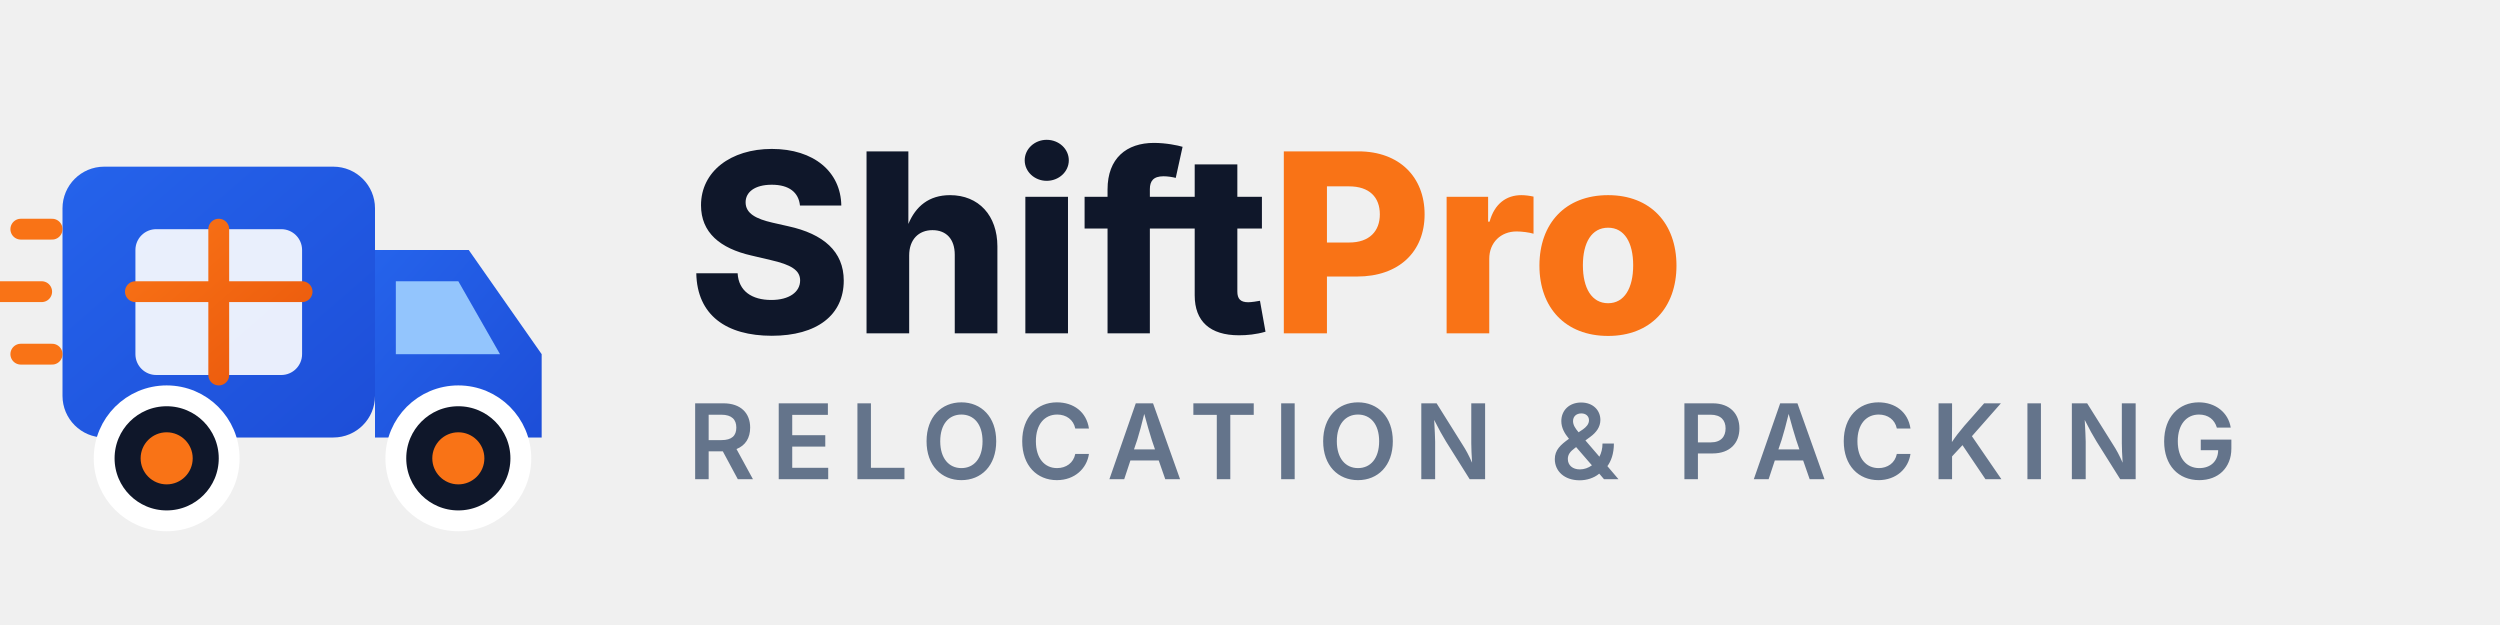
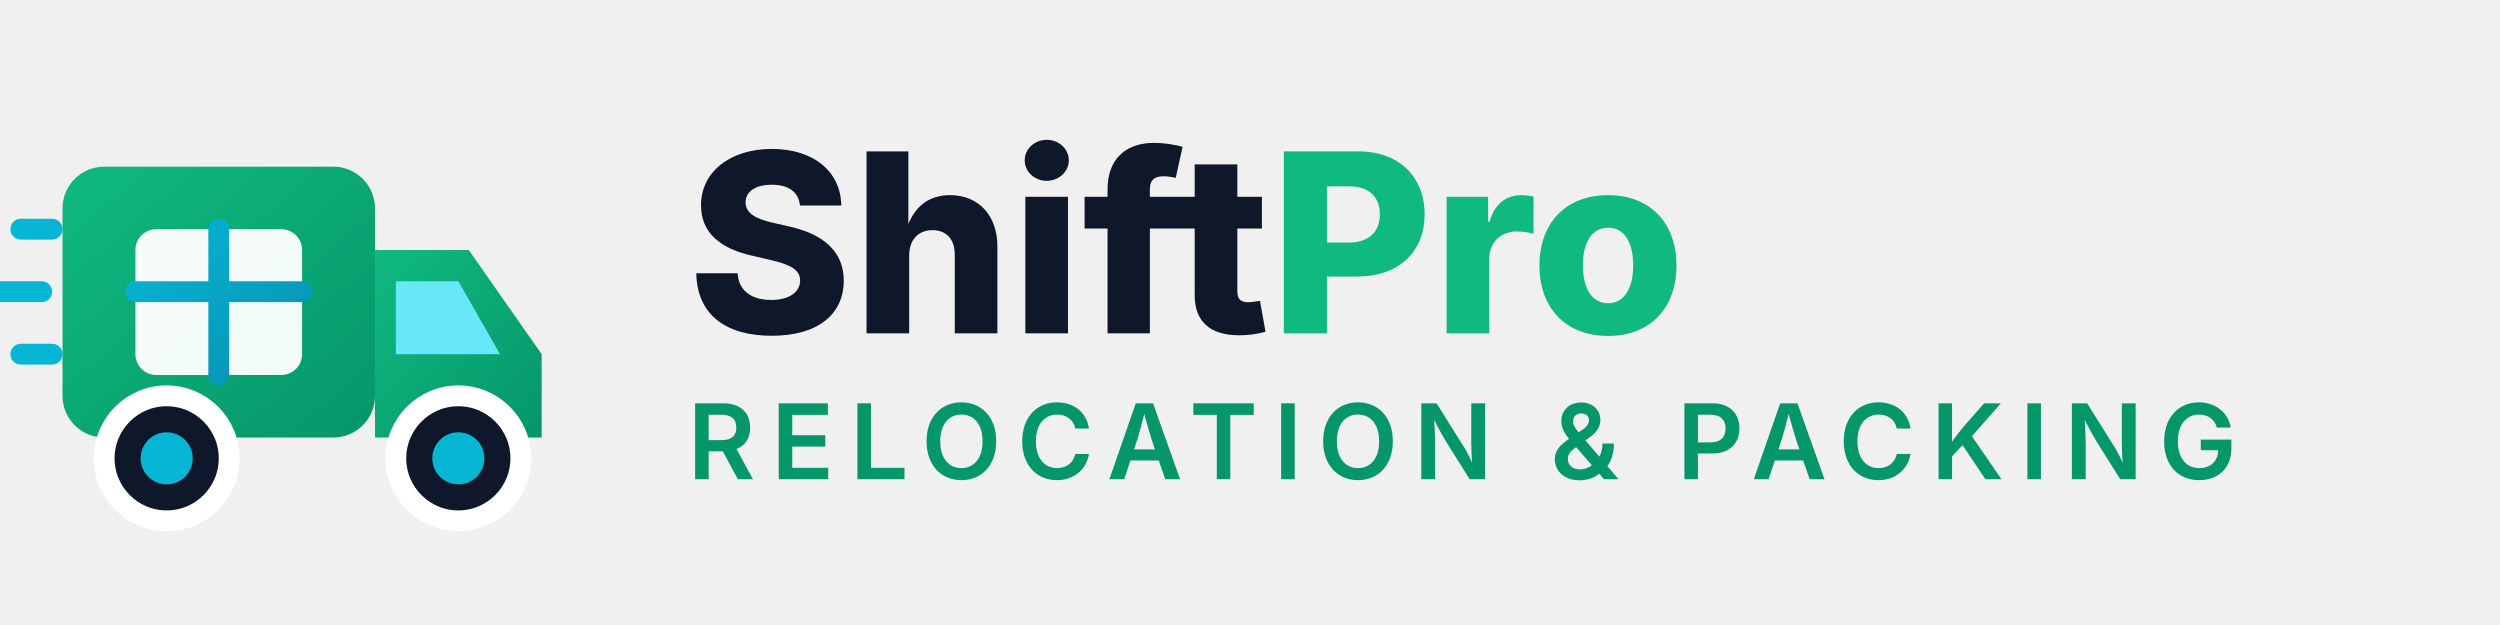
<svg xmlns="http://www.w3.org/2000/svg" viewBox="0 0 240 60" width="240" height="60" fill="none">
  <defs>
    <linearGradient id="shiftGrad" x1="0%" y1="0%" x2="100%" y2="100%">
-       <stop offset="0%" stop-color="#2563eb" />
-       <stop offset="100%" stop-color="#1d4ed8" />
+       <stop offset="0%" stop-color="#10b981" />
+       <stop offset="100%" stop-color="#059669" />
    </linearGradient>
    <linearGradient id="accentGrad" x1="0%" y1="0%" x2="100%" y2="100%">
-       <stop offset="0%" stop-color="#f97316" />
-       <stop offset="100%" stop-color="#ea580c" />
+       <stop offset="0%" stop-color="#06b6d4" />
+       <stop offset="100%" stop-color="#0891b2" />
    </linearGradient>
  </defs>
  <g transform="translate(6, 8)">
    <rect x="0" y="8" width="30" height="26" rx="4" fill="url(#shiftGrad)" />
    <path d="M30 16 H39 L46 26 V34 H30 V16 Z" fill="url(#shiftGrad)" />
-     <path d="M32 19 H38 L42 26 H32 V19 Z" fill="#93c5fd" />
-     <rect x="7" y="14" width="16" height="14" rx="2" fill="#ffffff" fill-opacity="0.9" />
+     <path d="M32 19 H38 L42 26 H32 V19 Z" fill="#67e8f9" />
+     <rect x="7" y="14" width="16" height="14" rx="2" fill="#ffffff" fill-opacity="0.95" />
    <path d="M7 20 H23 M15 14 V28" stroke="url(#accentGrad)" stroke-width="2" stroke-linecap="round" />
    <circle cx="10" cy="36" r="6" fill="#0f172a" stroke="#ffffff" stroke-width="2" />
-     <circle cx="10" cy="36" r="2.5" fill="#f97316" />
+     <circle cx="10" cy="36" r="2.5" fill="#06b6d4" />
    <circle cx="38" cy="36" r="6" fill="#0f172a" stroke="#ffffff" stroke-width="2" />
-     <circle cx="38" cy="36" r="2.5" fill="#f97316" />
-     <path d="M-4 14 H-1 M-6 20 H-2 M-4 26 H-1" stroke="#f97316" stroke-width="2" stroke-linecap="round" />
+     <circle cx="38" cy="36" r="2.5" fill="#06b6d4" />
+     <path d="M-4 14 H-1 M-6 20 H-2 M-4 26 H-1" stroke="#06b6d4" stroke-width="2" stroke-linecap="round" />
  </g>
-   <text x="66" y="32" font-family="'Plus Jakarta Sans', system-ui, -apple-system, sans-serif" font-weight="800" font-size="24" fill="#0f172a">Shift<tspan fill="#f97316">Pro</tspan>
+   <text x="66" y="32" font-family="'Plus Jakarta Sans', system-ui, -apple-system, sans-serif" font-weight="800" font-size="24" fill="#0f172a">Shift<tspan fill="#10b981">Pro</tspan>
  </text>
-   <text x="66" y="46" font-family="'Inter', system-ui, -apple-system, sans-serif" font-weight="600" font-size="10" fill="#64748b" letter-spacing="1.5">RELOCATION &amp; PACKING</text>
+   <text x="66" y="46" font-family="'Inter', system-ui, -apple-system, sans-serif" font-weight="600" font-size="10" fill="#059669" letter-spacing="1.5">RELOCATION &amp; PACKING</text>
</svg>
